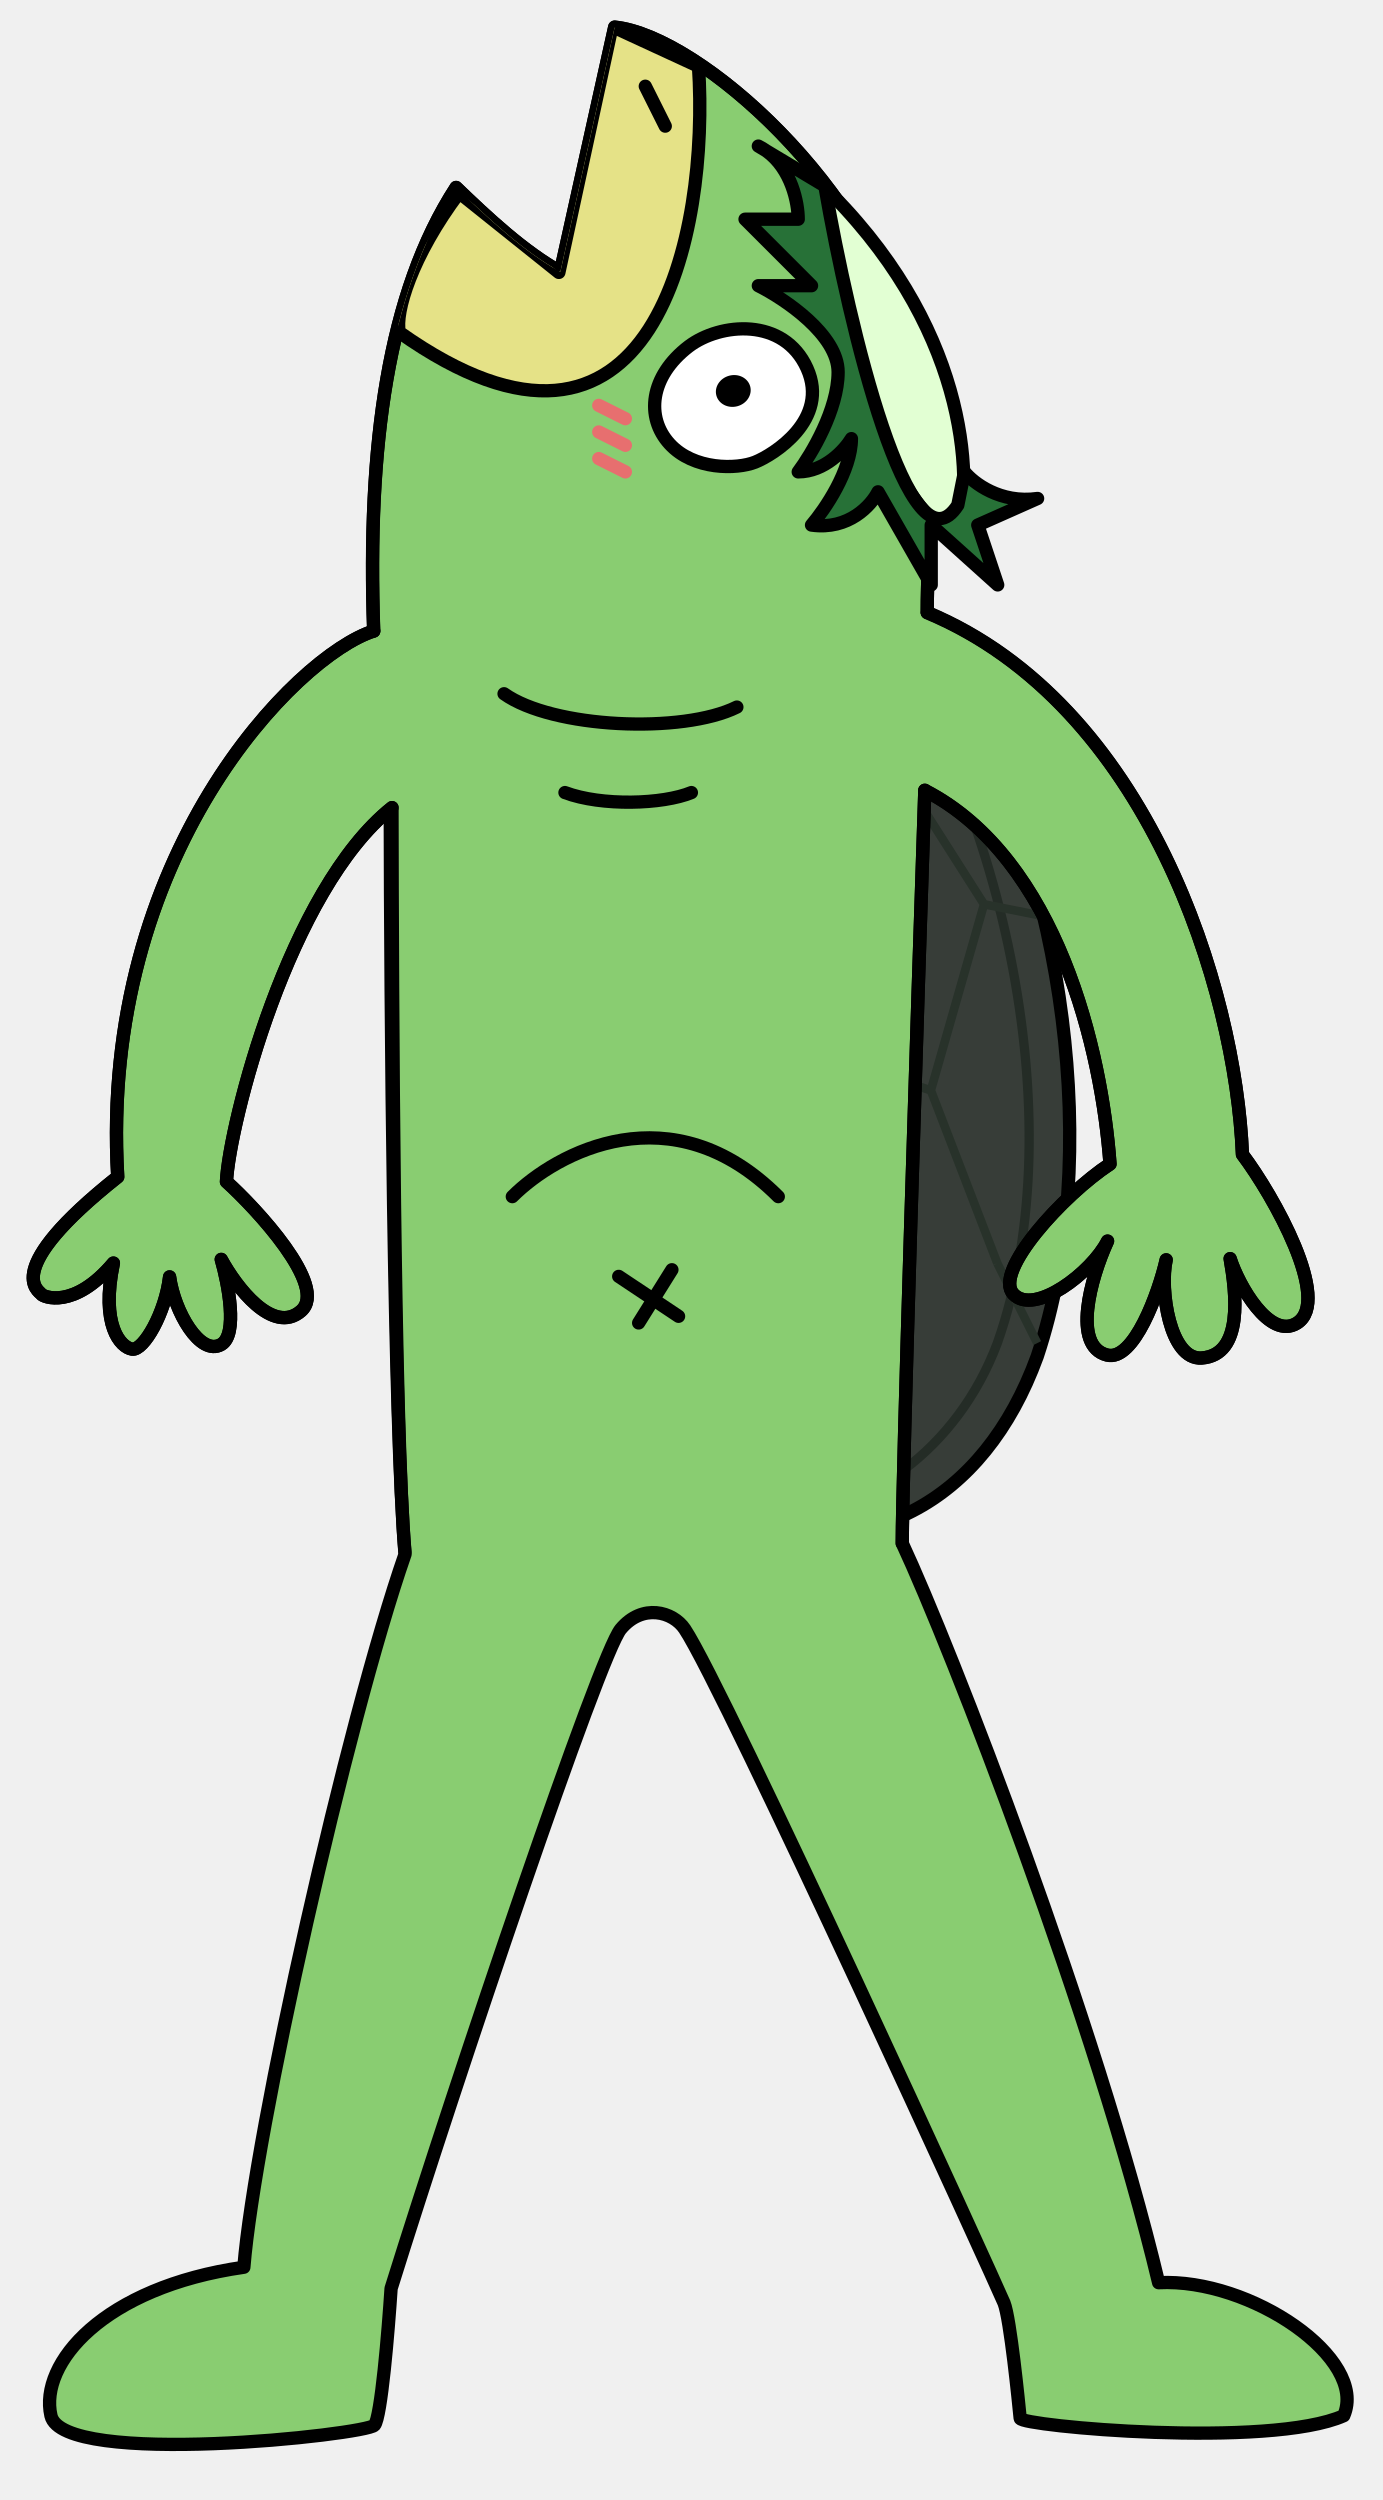
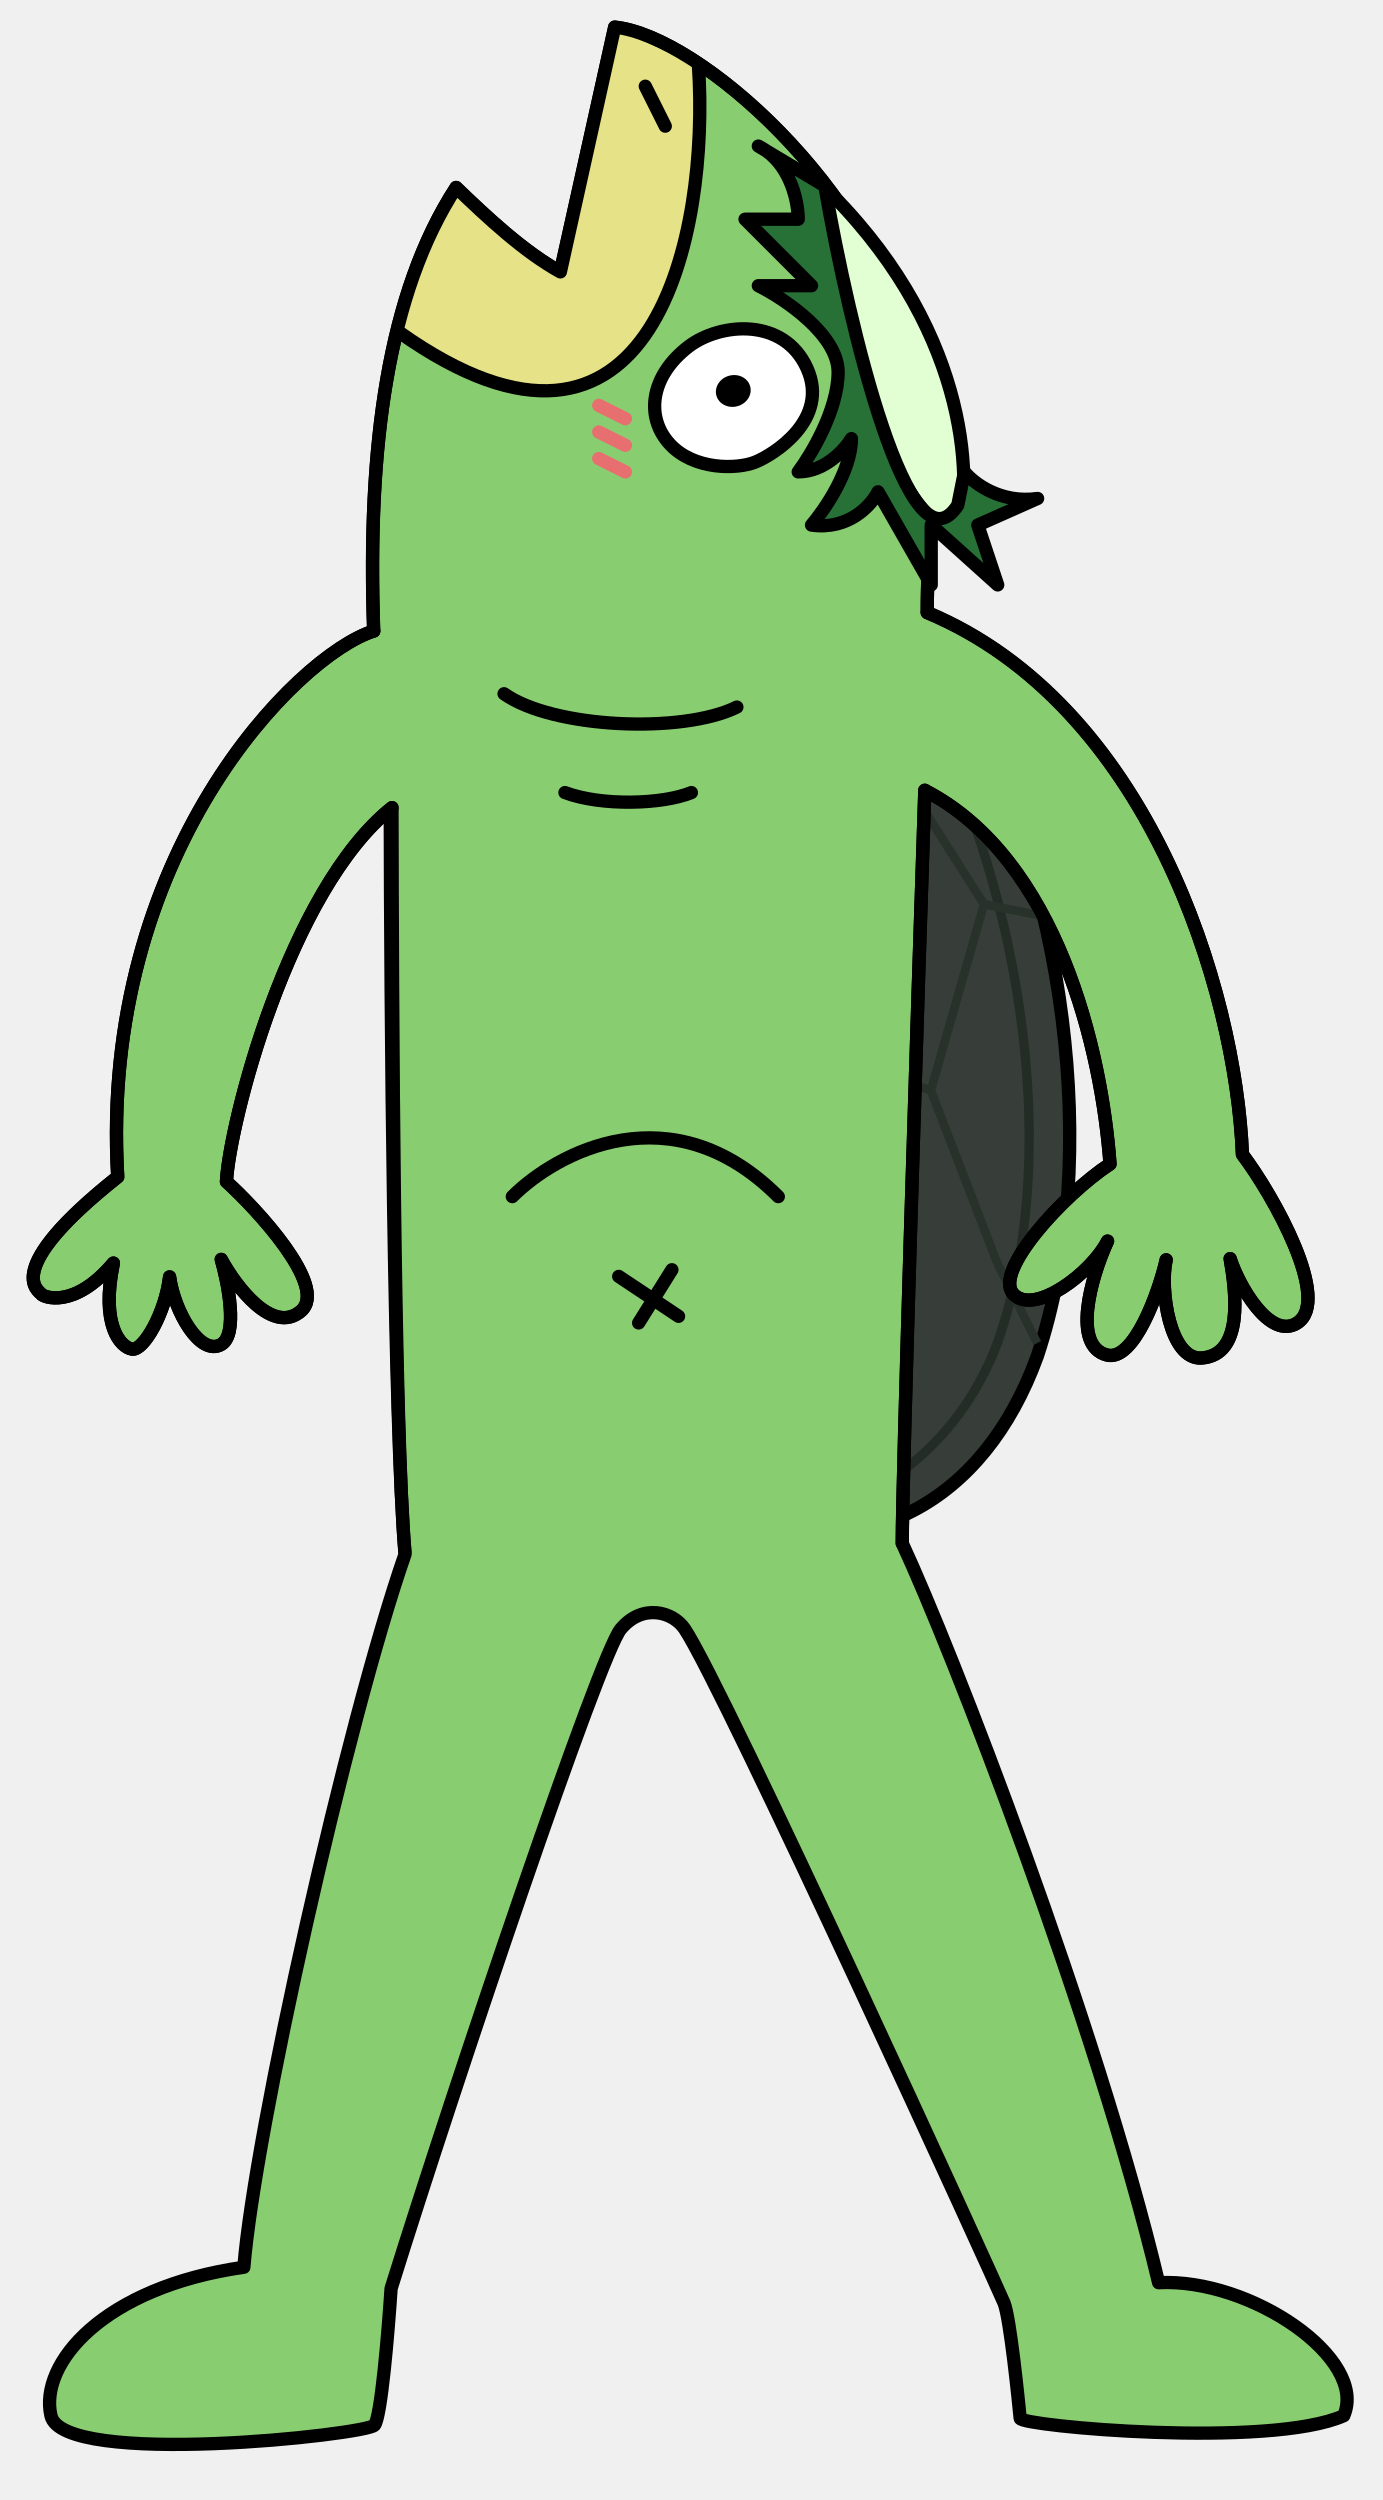
<svg xmlns="http://www.w3.org/2000/svg" viewBox="-2 9 104 188">
  <path data-back-part="kappaShell" d="M 38 55 C 49 49 65 51 70 61 C 78 75 81 96 76 111 C 72 122 63 127 52 123 C 38 117 29 99 29 80 C 29 67 32 59 38 55 Z" fill="#373d38" stroke="black" stroke-width="1" stroke-linejoin="round" />
  <path data-back-part="kappaShellRim" d="M 63 55 C 73 68 79 93 73 110 C 70 118 63 123 56 123" fill="none" stroke="#242c26" stroke-width="0.7" stroke-linejoin="round" />
  <path data-back-part="kappaShellScutes" d="M 65 66 L 72 77 L 68 91 L 73 104 M 68 91 L 59 88 M 72 77 L 77 78 M 73 104 L 76 110" fill="none" stroke="#28322a" stroke-width="0.65" stroke-linejoin="round" />
  <path d="M16.337 179.496C17.16 169.335 24.066 138.513 28.459 125.881C27.631 116.11 27.502 84.239 27.478 69.733C19.701 75.921 15.24 93.555 15.029 97.862C17.204 99.818 22.753 105.754 20.636 107.588C18.519 109.423 15.755 105.765 14.638 103.707C15.167 105.53 15.908 109.361 14.638 110.102C13.05 111.028 11.106 107.625 10.753 105.023C10.444 107.713 8.8 110.588 7.934 110.455C7.069 110.322 5.547 108.668 6.528 103.984C3.558 107.512 1.231 106.53 1.098 106.309C0.966 106.089 -2.055 104.569 6.853 97.502C5.438 73.297 20.301 58.292 26.105 56.452C25.612 42.54 27.165 31.009 32.3 23.097C34.693 25.407 37.416 27.942 40.139 29.445L44.225 11.039C50.657 11.696 63.682 23.483 66.059 34.986C68.436 46.488 67.727 50.011 67.727 55.047C84.295 61.975 90.918 83.33 91.432 95.814C93.772 98.912 98.197 106.825 95.533 108.498C93.465 109.796 91.128 105.616 90.507 103.651C90.96 106.208 91.525 110.894 88.368 111.122C85.96 111.296 85.198 105.956 85.696 103.741C85.145 106.189 83.266 111.42 81.24 110.897C78.616 110.219 79.996 105.148 81.288 102.331C80.097 104.694 75.779 107.982 74.21 106.315C72.645 104.652 77.957 98.847 81.473 96.535C80.863 88.108 77.549 73.579 67.546 68.428C66.991 84.834 65.849 120.018 65.849 125.059C69.489 132.857 80.449 161.048 85.129 180.658C92.061 180.3 100.909 186.369 99.05 190.66C93.473 193.151 74.775 191.437 74.718 190.86L74.709 190.775C74.613 189.799 73.972 183.339 73.502 182.179C73.014 180.976 52.471 135.97 49.491 131.505C48.606 130.177 46.297 129.559 44.68 131.505C43.089 133.42 32.36 165.234 27.41 181.091C27.202 184.281 26.659 190.803 26.158 191.376C25.532 192.091 2.726 194.595 1.831 190.66C0.937 186.725 5.767 181.001 16.337 179.496Z" fill="#89CD71" stroke="black" stroke-linecap="round" stroke-linejoin="round" />
  <path fill="none" d="M26.105 56.452C20.301 58.292 5.438 73.297 6.853 97.502C-2.055 104.569 0.966 106.089 1.098 106.309C1.231 106.53 3.558 107.512 6.528 103.984C5.547 108.668 7.069 110.322 7.934 110.455C8.8 110.588 10.444 107.713 10.753 105.023C11.106 107.625 13.05 111.028 14.638 110.102C15.908 109.361 15.167 105.53 14.638 103.707C15.755 105.765 18.519 109.423 20.636 107.588C22.753 105.754 17.204 99.818 15.029 97.862C15.24 93.555 19.701 75.921 27.478 69.733" stroke="black" stroke-linecap="round" stroke-linejoin="round" />
  <path fill="none" d="M67.738 55.084C84.306 62.012 90.918 83.33 91.432 95.814C93.772 98.912 98.197 106.825 95.533 108.498C93.465 109.796 91.128 105.616 90.507 103.651C90.96 106.208 91.525 110.894 88.368 111.122C85.96 111.296 85.198 105.956 85.696 103.741C85.145 106.189 83.266 111.42 81.24 110.897C78.616 110.219 79.996 105.148 81.288 102.331C80.097 104.694 75.779 107.982 74.21 106.315C72.645 104.652 77.957 98.847 81.473 96.535C80.863 88.108 77.555 73.605 67.552 68.454" stroke="black" stroke-linecap="round" stroke-linejoin="round" />
-   <path fill="none" d="M26.098 56.452C25.605 42.54 27.165 31.009 32.3 23.097C34.693 25.407 37.416 27.942 40.139 29.445L44.225 11.039C50.657 11.696 63.682 23.483 66.059 34.986C68.436 46.488 67.727 50.011 67.727 55.047" stroke="black" stroke-linecap="round" stroke-linejoin="round" />
  <path fill="none" d="M27.346 69.972C27.37 84.479 27.624 115.935 28.452 125.706" stroke="black" stroke-linecap="round" stroke-linejoin="round" />
  <path fill="none" d="M67.546 68.428C66.991 84.834 65.849 120.018 65.849 125.059" stroke="black" stroke-linecap="round" stroke-linejoin="round" />
  <path d="M 48.352 42.379 C 46.536 40.388 46.859 37.294 49.797 35.048 C 52.151 33.268 56.944 32.825 58.687 36.694 C 60.43 40.563 56.141 43.215 54.782 43.755 C 53.422 44.296 50.169 44.37 48.352 42.379 Z" fill="white" stroke="black" stroke-linecap="round" stroke-linejoin="round" />
  <path fill="none" d="M35.905 61.17C39.535 63.763 49.313 64.207 53.412 62.172" stroke="black" stroke-linecap="round" stroke-linejoin="round" />
  <path fill="none" d="M40.486 68.602C43.251 69.639 47.843 69.488 49.992 68.602" stroke="black" stroke-linecap="round" stroke-linejoin="round" />
  <ellipse cx="53.143" cy="38.401" rx="1.317" ry="1.188" transform="rotate(-14.9815 53.1431 38.40106)" fill="black" />
  <defs>
    <clipPath id="kappa-mouth-thumb">
      <path d="M26.098 56.452C25.605 42.54 27.165 31.009 32.3 23.097C34.693 25.407 37.416 27.942 40.139 29.445L44.225 11.039C50.657 11.696 63.682 23.483 66.059 34.986C68.436 46.488 67.727 50.011 67.727 55.047Z" />
    </clipPath>
  </defs>
  <path d="M 36.527 98.985 C 39.861 95.652 48.527 90.985 56.527 98.985" fill="none" stroke="black" stroke-width="1" stroke-linecap="round" stroke-linejoin="round" />
  <path d="M 44.527 104.985 L 49.027 107.985" fill="none" stroke="black" stroke-width="1" stroke-linecap="round" stroke-linejoin="round" />
  <path d="M 48.527 104.485 L 46.027 108.485" fill="none" stroke="black" stroke-width="1" stroke-linecap="round" stroke-linejoin="round" />
  <path d="M 43.027 39.485 L 45.027 40.485" fill="none" stroke="#E76F6F" stroke-width="1" stroke-linecap="round" stroke-linejoin="round" />
  <path d="M 43.027 41.485 L 45.027 42.485 M 43.027 43.485 L 45.027 44.485" fill="none" stroke="#E76F6F" stroke-width="1" stroke-linecap="round" stroke-linejoin="round" />
  <g clip-path="url(#kappa-mouth-thumb)">
-     <path d="M 28.027 33.985 C 47.227 47.585 51.36 26.485 50.527 13.985 L 44.027 10.985 L 40.027 29.485 L 32.527 23.485 C 28.927 28.285 27.694 32.485 28.027 33.985 Z" fill="#E5E287" stroke="black" stroke-width="1" stroke-linecap="round" stroke-linejoin="round" />
+     <path d="M 28.027 33.985 C 47.227 47.585 51.36 26.485 50.527 13.985 L 44.027 10.985 L 40.027 29.485 L 32.527 23.485 C 28.927 28.285 27.694 32.485 28.027 33.985 Z" fill="#E5E287" stroke="none" stroke-width="1" stroke-linecap="round" stroke-linejoin="round" />
+   </g>
+   <g clip-path="url(#kappa-mouth-thumb)">
+     <path d="M 28.027 33.985 C 47.227 47.585 51.36 26.485 50.527 13.985" fill="none" stroke="black" stroke-width="1" stroke-linecap="round" stroke-linejoin="round" />
  </g>
  <g clip-path="url(#kappa-mouth-thumb)">
    <path d="M 48.027 18.485 L 46.527 15.485" fill="none" stroke="black" stroke-width="1" stroke-linecap="round" stroke-linejoin="round" />
  </g>
+   <path d="M26.098 56.452C25.605 42.54 27.165 31.009 32.3 23.097C34.693 25.407 37.416 27.942 40.139 29.445L44.225 11.039C50.657 11.696 63.682 23.483 66.059 34.986C68.436 46.488 67.727 50.011 67.727 55.047" fill="none" stroke="black" stroke-linecap="round" stroke-linejoin="round" />
  <path d="M 59.581 22.67 C 60.562 30.612 64.024 47.063 70.029 49.331 C 71.215 44.885 70.786 33.328 59.581 22.67 Z" fill="#E2FFD3" stroke="black" stroke-width="1" stroke-linecap="round" stroke-linejoin="round" />
  <path d="M 70.527 44.485 C 71.194 45.318 73.227 46.885 76.027 46.485 L 71.527 48.485 L 73.027 52.985 L 68.027 48.485 L 68.027 52.985 L 64.027 45.985 C 63.527 46.985 61.827 48.885 59.027 48.485 C 60.027 47.318 62.027 44.385 62.027 41.985 C 61.527 42.818 60.027 44.485 58.027 44.485 C 59.027 43.152 61.027 39.785 61.027 36.985 C 61.027 34.185 57.027 31.485 55.027 30.485 L 59.027 30.485 L 54.027 25.485 L 58.027 25.485 C 58.027 24.269 57.528 21.695 55.62 20.341 L 55.027 19.985 C 55.239 20.091 55.436 20.21 55.62 20.341 L 60.027 22.985 C 61.861 33.652 66.427 52.585 70.027 46.985 L 70.527 44.485 Z" fill="#277137" stroke="black" stroke-width="1" stroke-linecap="round" stroke-linejoin="round" />
</svg>
